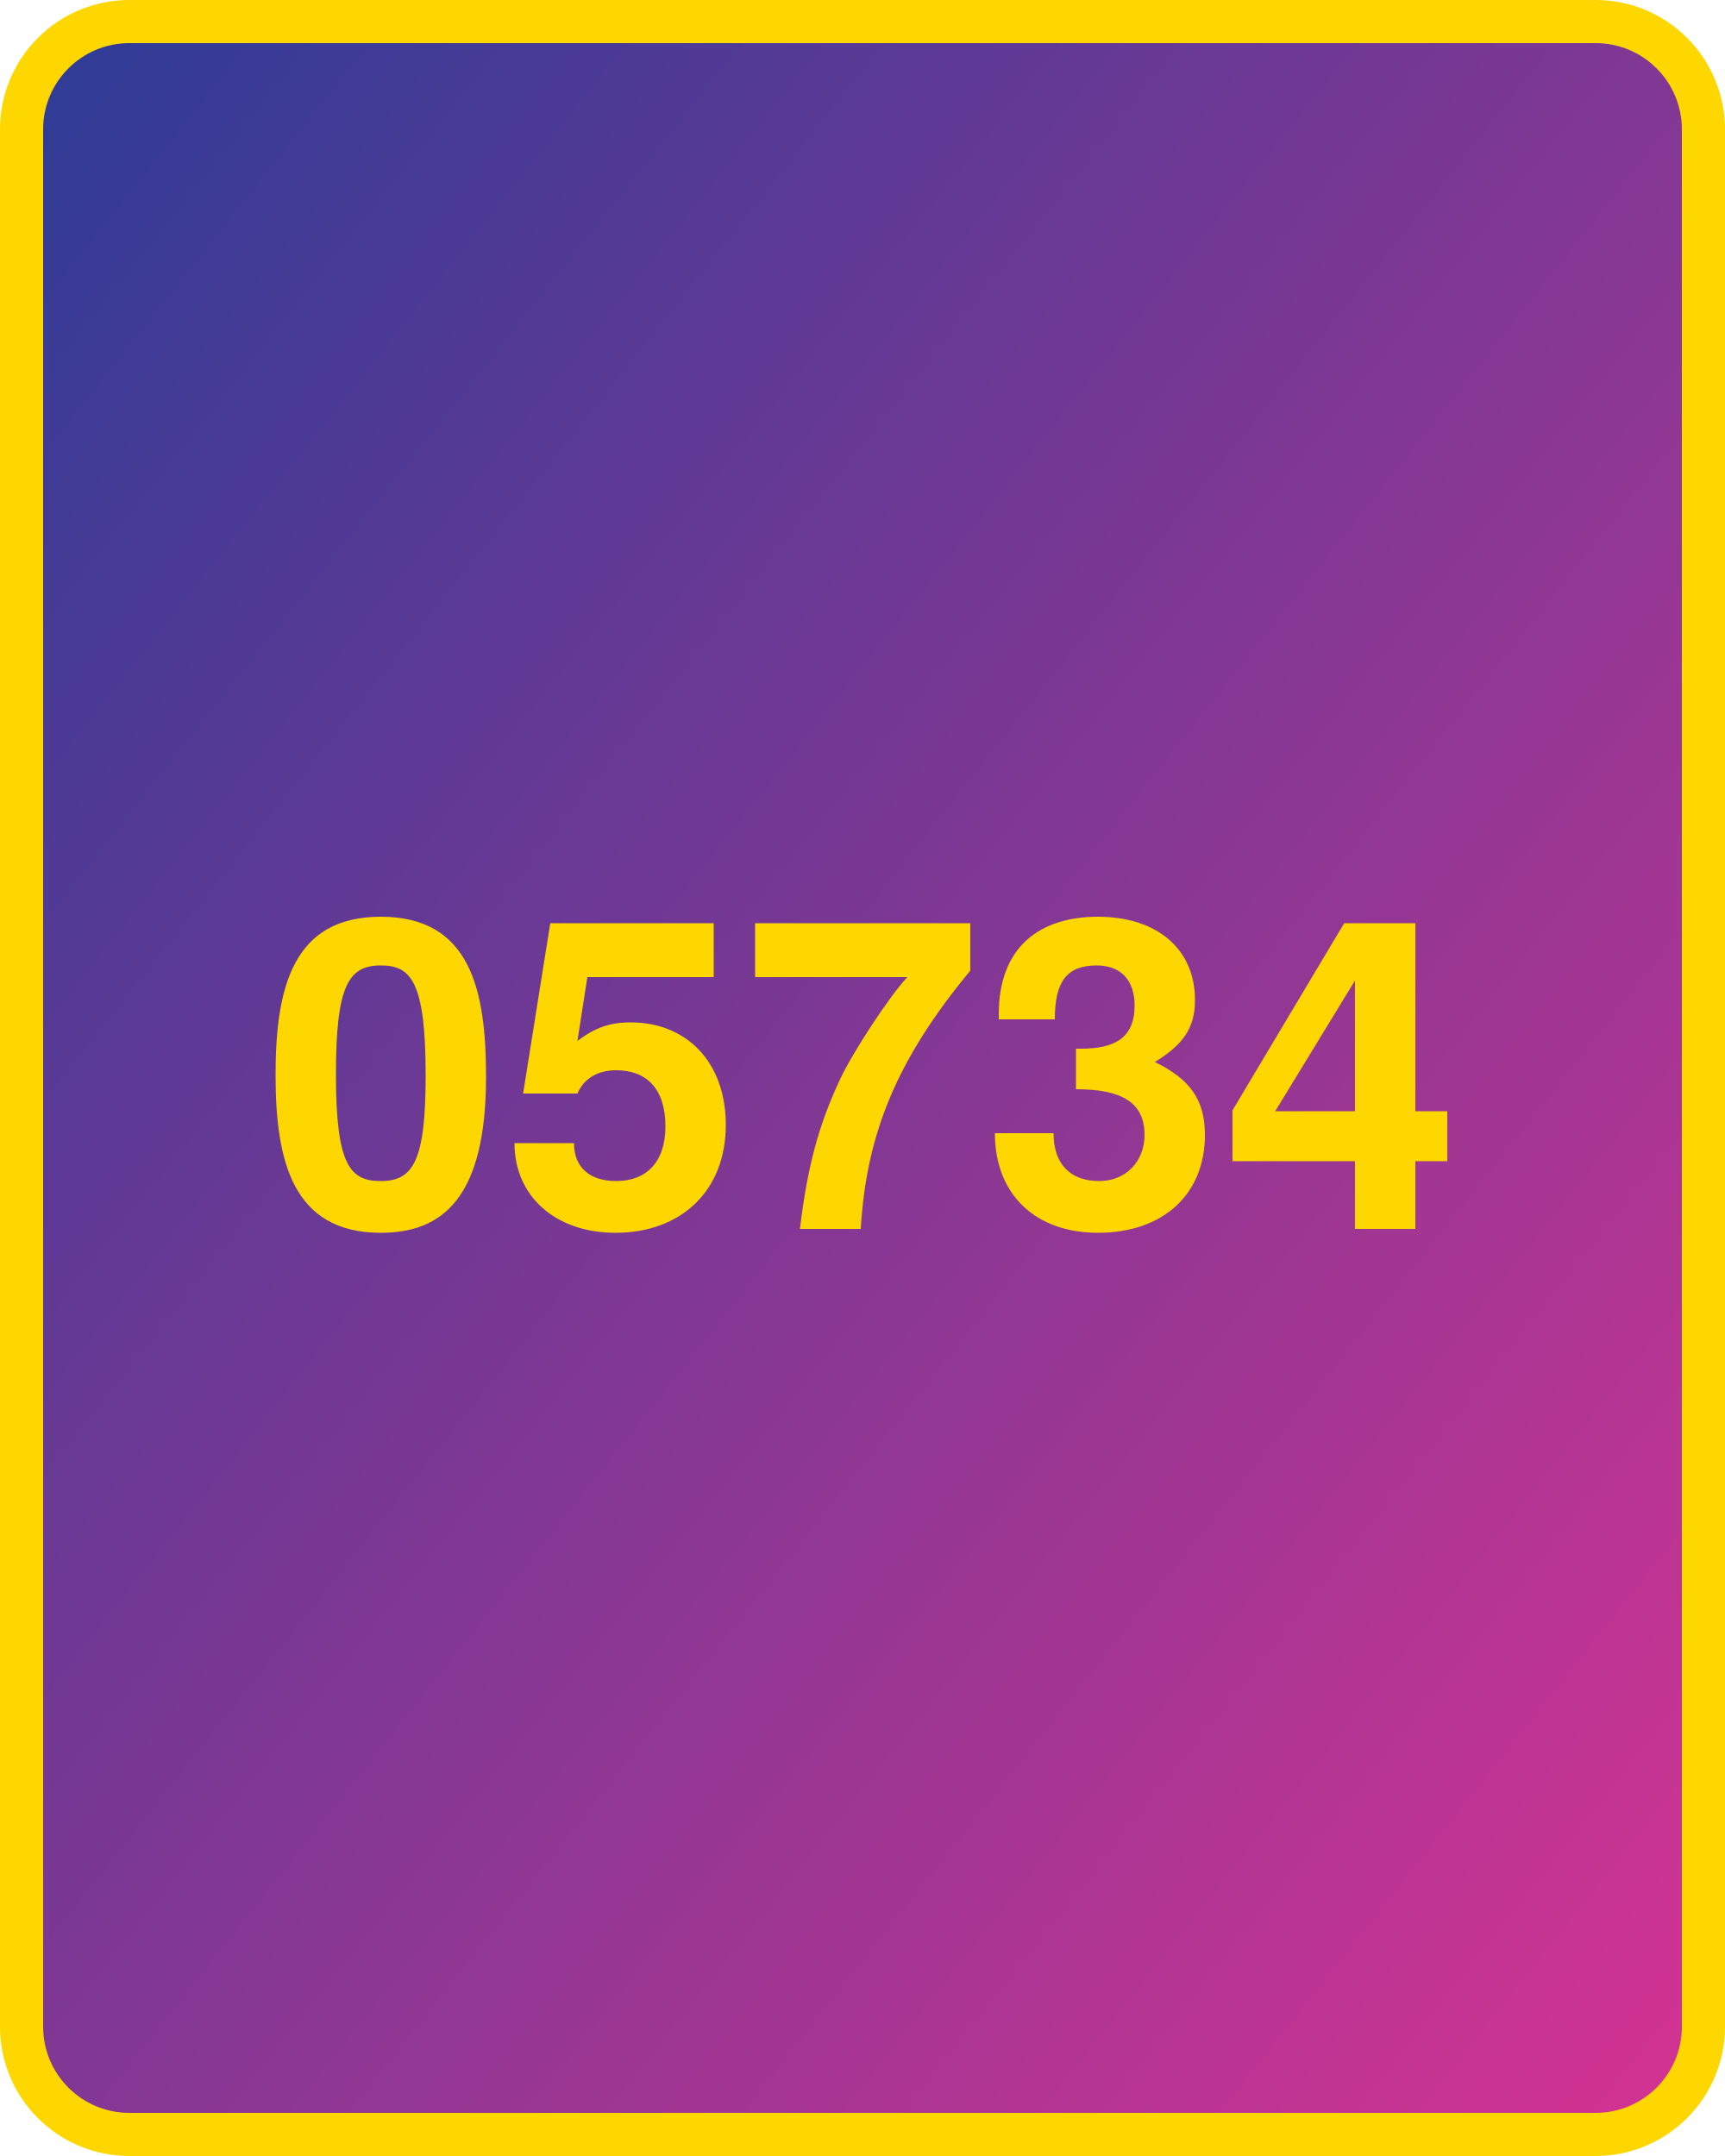
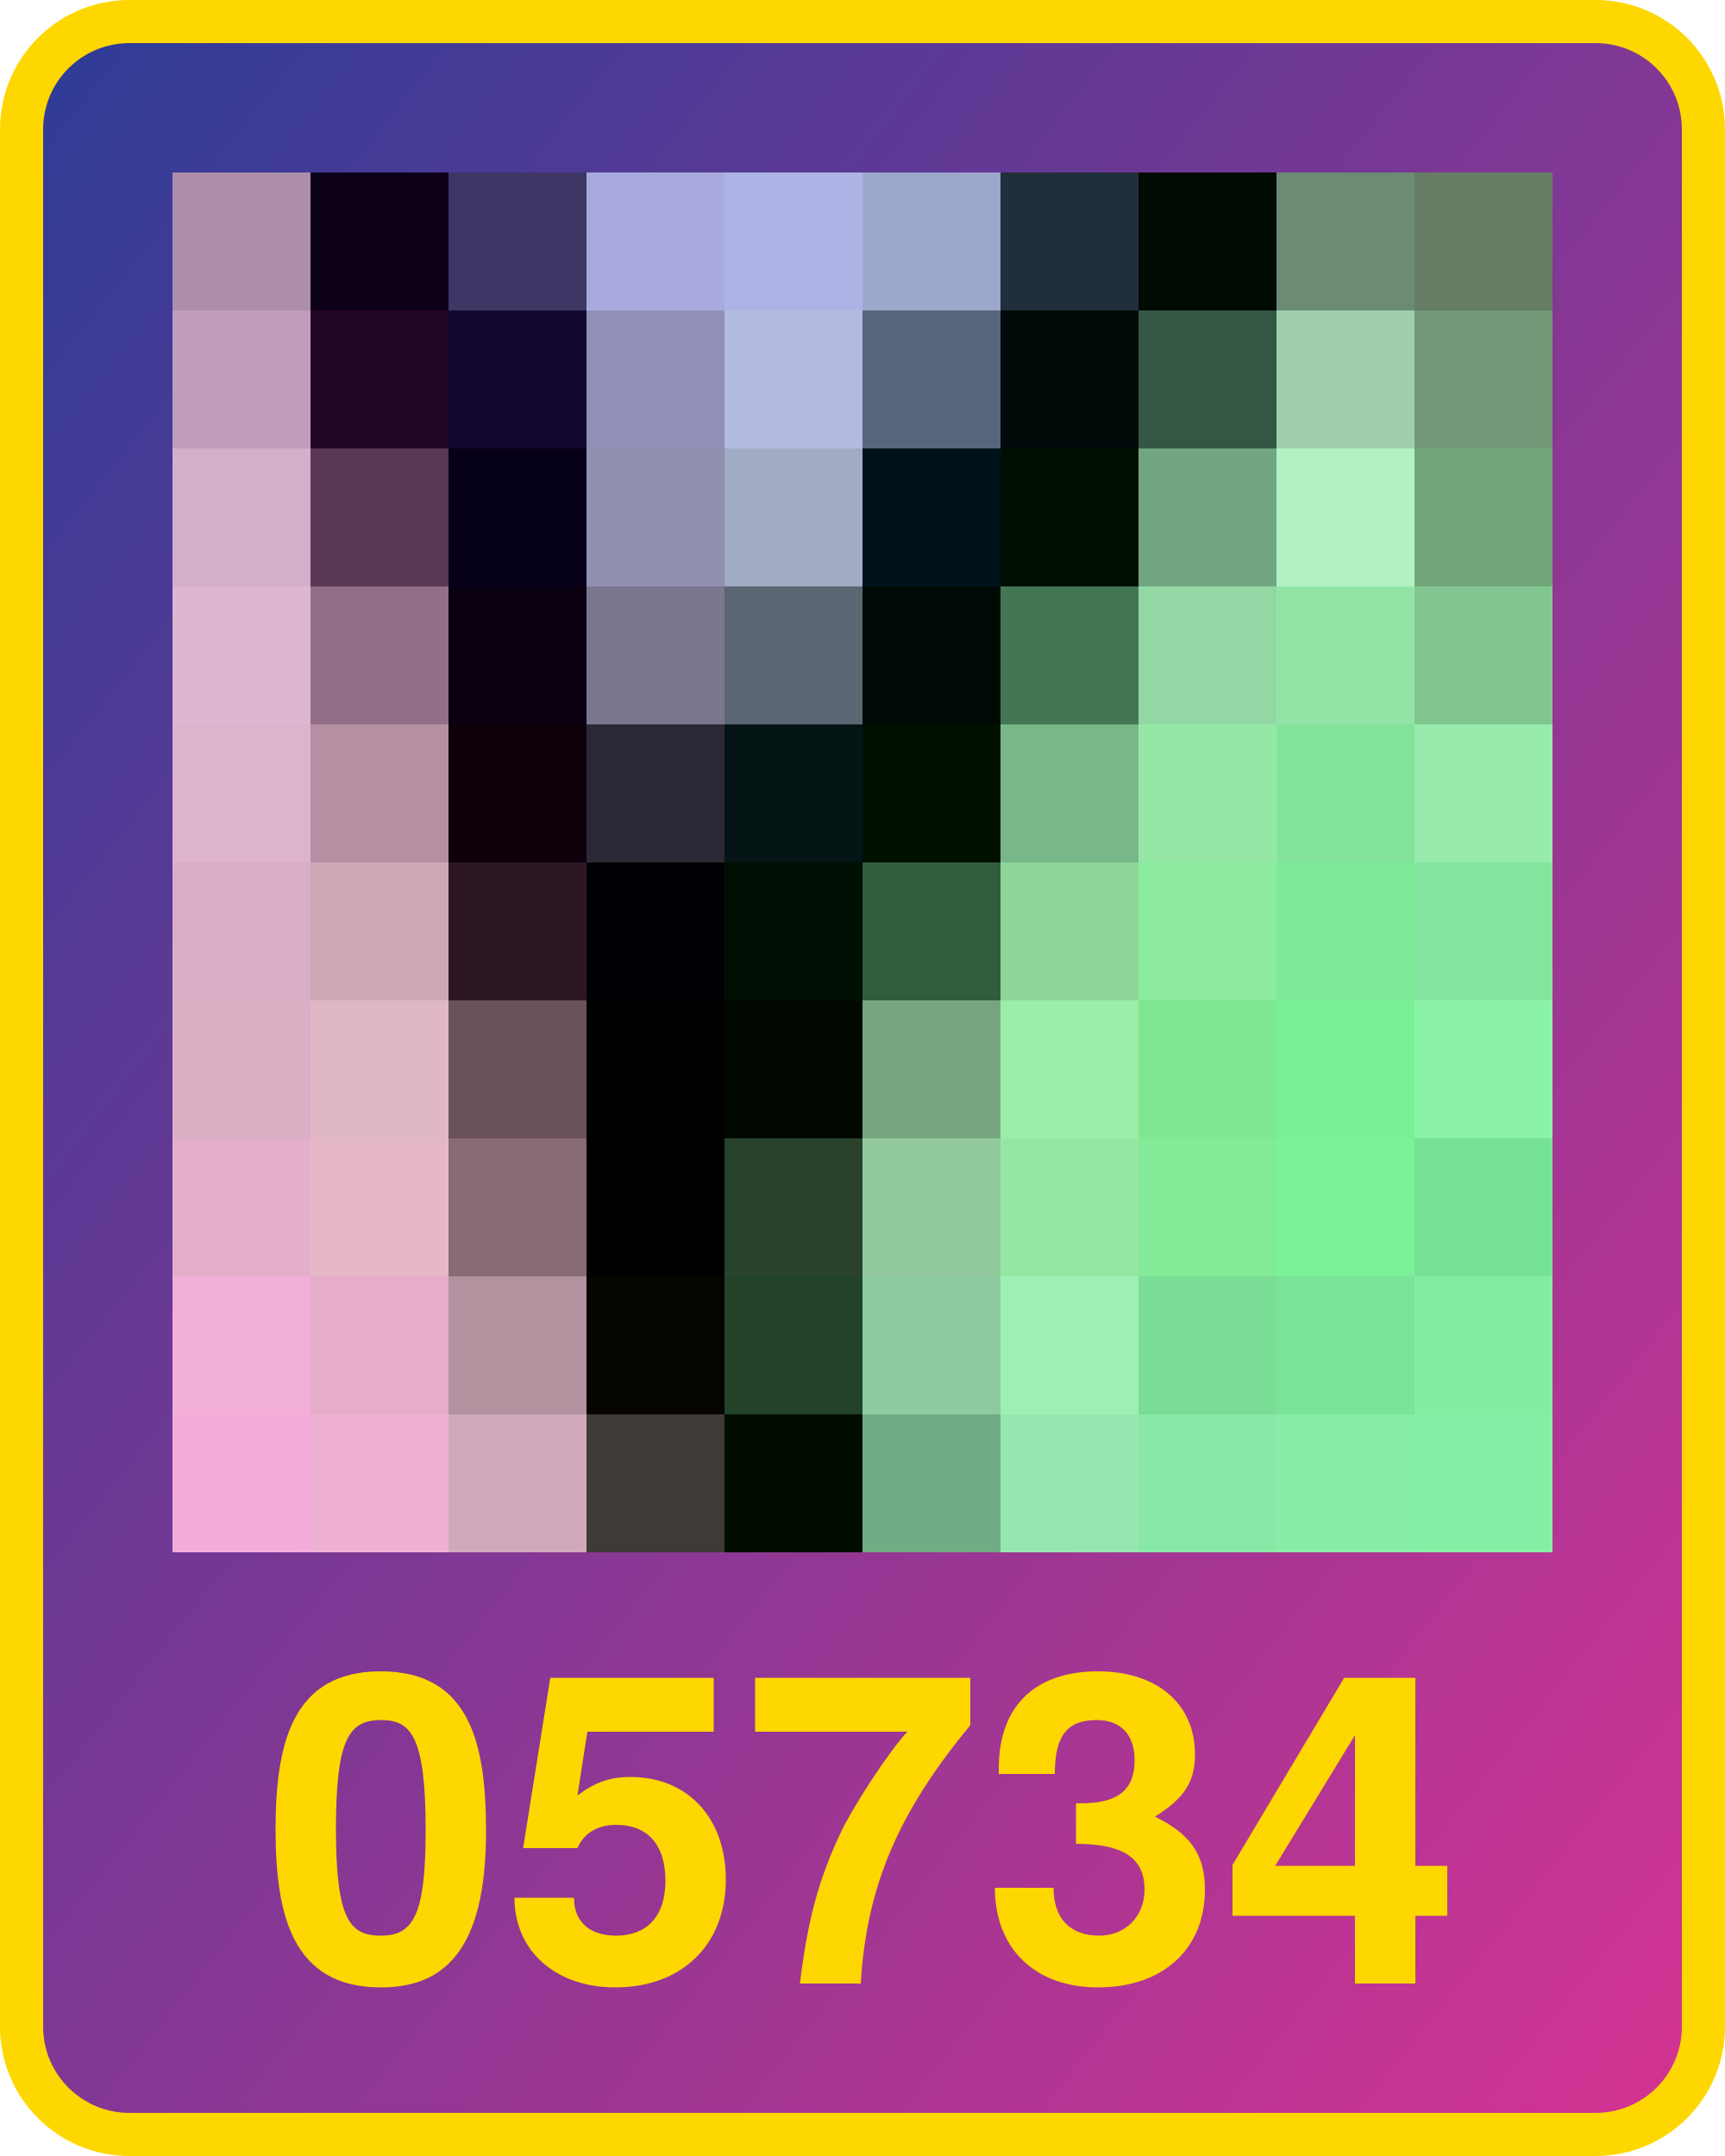
<svg xmlns="http://www.w3.org/2000/svg" width="800" height="1000">
  <defs>
    <linearGradient id="g" x1="0" x2="1" y1="0" y2="1">
      <stop offset="0%" stop-color="#2d3c96" />
      <stop offset="100%" stop-color="#d53392" />
    </linearGradient>
  </defs>
  <rect x="10" y="10" width="780" height="980" fill="url(#g)" rx="50" ry="50" stroke="gold" stroke-width="20" />
-   <text x="400" y="570" width="780" text-anchor="middle" style="font:bold 200px 'Helvetica Neue';fill:gold">05734</text>
+   <text x="400" y="920" width="780" text-anchor="middle" style="font:bold 200px 'Helvetica Neue';fill:gold">05734</text>
+   <g transform="translate(80 80) scale(64)">
+     <rect x="0" y="0" width="1" height="1" fill="#ac8dac" />
+     <rect x="0" y="1" width="1" height="1" fill="#c09dbb" />
+     <rect x="0" y="2" width="1" height="1" fill="#d3afc9" />
+     <rect x="0" y="3" width="1" height="1" fill="#deb6d0" />
+     <rect x="0" y="4" width="1" height="1" fill="#deb4cc" />
+     <rect x="0" y="5" width="1" height="1" fill="#daaec5" />
+     <rect x="0" y="6" width="1" height="1" fill="#dbaec3" />
+     <rect x="0" y="7" width="1" height="1" fill="#e4afcb" />
+     <rect x="0" y="8" width="1" height="1" fill="#f2afd8" />
+     <rect x="0" y="9" width="1" height="1" fill="#f4acda" />
+     <rect x="1" y="0" width="1" height="1" fill="#0d0019" />
+     <rect x="1" y="1" width="1" height="1" fill="#230625" />
+     <rect x="1" y="2" width="1" height="1" fill="#593855" />
+     <rect x="1" y="3" width="1" height="1" fill="#926f87" />
+     <rect x="1" y="4" width="1" height="1" fill="#b590a2" />
+     <rect x="1" y="5" width="1" height="1" fill="#cea8b7" />
+     <rect x="1" y="6" width="1" height="1" fill="#e0b7c5" />
+     <rect x="1" y="7" width="1" height="1" fill="#e6b7c9" />
+     <rect x="1" y="8" width="1" height="1" fill="#e5adca" />
+     <rect x="1" y="9" width="1" height="1" fill="#f0b0d3" />
+     <rect x="2" y="0" width="1" height="1" fill="#3e3665" />
+     <rect x="2" y="1" width="1" height="1" fill="#140830" />
+     <rect x="2" y="2" width="1" height="1" fill="#070019" />
+     <rect x="2" y="3" width="1" height="1" fill="#0a0012" />
+     <rect x="2" y="4" width="1" height="1" fill="#0d000b" />
+     <rect x="2" y="5" width="1" height="1" fill="#2d1724" />
+     <rect x="2" y="6" width="1" height="1" fill="#69525a" />
+     <rect x="2" y="7" width="1" height="1" fill="#876c75" />
+     <rect x="2" y="8" width="1" height="1" fill="#b2929f" />
+     <rect x="2" y="9" width="1" height="1" fill="#d0a9bb" />
+     <rect x="3" y="0" width="1" height="1" fill="#a8aadd" />
+     <rect x="3" y="1" width="1" height="1" fill="#9190ba" />
+     <rect x="3" y="2" width="1" height="1" fill="#9190b0" />
+     <rect x="3" y="3" width="1" height="1" fill="#7a768d" />
+     <rect x="3" y="4" width="1" height="1" fill="#2c2836" />
+     <rect x="3" y="5" width="1" height="1" fill="#010004" />
+     <rect x="3" y="6" width="1" height="1" fill="#020100" />
+     <rect x="3" y="7" width="1" height="1" fill="#010000" />
+     <rect x="3" y="8" width="1" height="1" fill="#060500" />
+     <rect x="3" y="9" width="1" height="1" fill="#3f3a37" />
+     <rect x="4" y="0" width="1" height="1" fill="#adb3e5" />
+     <rect x="4" y="1" width="1" height="1" fill="#b2badf" />
+     <rect x="4" y="2" width="1" height="1" fill="#a1abc4" />
+     <rect x="4" y="3" width="1" height="1" fill="#5a6672" />
+     <rect x="4" y="4" width="1" height="1" fill="#051515" />
+     <rect x="4" y="5" width="1" height="1" fill="#000f04" />
+     <rect x="4" y="6" width="1" height="1" fill="#000800" />
+     <rect x="4" y="7" width="1" height="1" fill="#29422c" />
+     <rect x="4" y="8" width="1" height="1" fill="#22422a" />
+     <rect x="4" y="9" width="1" height="1" fill="#000c00" />
+     <rect x="5" y="0" width="1" height="1" fill="#9da7cb" />
+     <rect x="5" y="1" width="1" height="1" fill="#56667d" />
+     <rect x="5" y="2" width="1" height="1" fill="#00131b" />
+     <rect x="5" y="3" width="1" height="1" fill="#000a04" />
+     <rect x="5" y="4" width="1" height="1" fill="#001100" />
+     <rect x="5" y="5" width="1" height="1" fill="#305d3c" />
+     <rect x="5" y="6" width="1" height="1" fill="#76a67e" />
+     <rect x="5" y="7" width="1" height="1" fill="#92ca9d" />
+     <rect x="5" y="8" width="1" height="1" fill="#8ecba1" />
+     <rect x="5" y="9" width="1" height="1" fill="#70ad84" />
+     <rect x="6" y="0" width="1" height="1" fill="#212f3c" />
+     <rect x="6" y="1" width="1" height="1" fill="#000a09" />
+     <rect x="6" y="2" width="1" height="1" fill="#000e00" />
+     <rect x="6" y="3" width="1" height="1" fill="#437655" />
+     <rect x="6" y="4" width="1" height="1" fill="#78b788" />
+     <rect x="6" y="5" width="1" height="1" fill="#8cd699" />
+     <rect x="6" y="6" width="1" height="1" fill="#9ceda8" />
+     <rect x="6" y="7" width="1" height="1" fill="#94e7a3" />
+     <rect x="6" y="8" width="1" height="1" fill="#9cf0b4" />
+     <rect x="6" y="9" width="1" height="1" fill="#96e6b1" />
+     <rect x="7" y="0" width="1" height="1" fill="#000b04" />
+     <rect x="7" y="1" width="1" height="1" fill="#345743" />
+     <rect x="7" y="2" width="1" height="1" fill="#72a682" />
+     <rect x="7" y="3" width="1" height="1" fill="#93d7a4" />
+     <rect x="7" y="4" width="1" height="1" fill="#95e7a5" />
+     <rect x="7" y="5" width="1" height="1" fill="#8deb9d" />
+     <rect x="7" y="6" width="1" height="1" fill="#7fe792" />
+     <rect x="7" y="7" width="1" height="1" fill="#83ea97" />
+     <rect x="7" y="8" width="1" height="1" fill="#7bdc95" />
+     <rect x="7" y="9" width="1" height="1" fill="#89e8a8" />
+     <rect x="8" y="0" width="1" height="1" fill="#6b8b74" />
+     <rect x="8" y="1" width="1" height="1" fill="#9fceac" />
+     <rect x="8" y="2" width="1" height="1" fill="#b2f1c2" />
+     <rect x="8" y="3" width="1" height="1" fill="#92e4a6" />
+     <rect x="8" y="4" width="1" height="1" fill="#83e39b" />
+     <rect x="8" y="5" width="1" height="1" fill="#7ce996" />
+     <rect x="8" y="6" width="1" height="1" fill="#79f096" />
+     <rect x="8" y="7" width="1" height="1" fill="#7cf199" />
+     <rect x="8" y="8" width="1" height="1" fill="#7ae499" />
+     <rect x="8" y="9" width="1" height="1" fill="#88eda7" />
+     <rect x="9" y="0" width="1" height="1" fill="#677d66" />
+     <rect x="9" y="1" width="1" height="1" fill="#739877" />
+     <rect x="9" y="2" width="1" height="1" fill="#71a67a" />
+     <rect x="9" y="3" width="1" height="1" fill="#81c690" />
+     <rect x="9" y="4" width="1" height="1" fill="#97ebad" />
+     <rect x="9" y="5" width="1" height="1" fill="#85e59e" />
+     <rect x="9" y="6" width="1" height="1" fill="#8bf3a8" />
+     <rect x="9" y="7" width="1" height="1" fill="#76e296" />
+     <rect x="9" y="8" width="1" height="1" fill="#83eda2" />
+     <rect x="9" y="9" width="1" height="1" fill="#85efa5" />
+   </g>
</svg>
